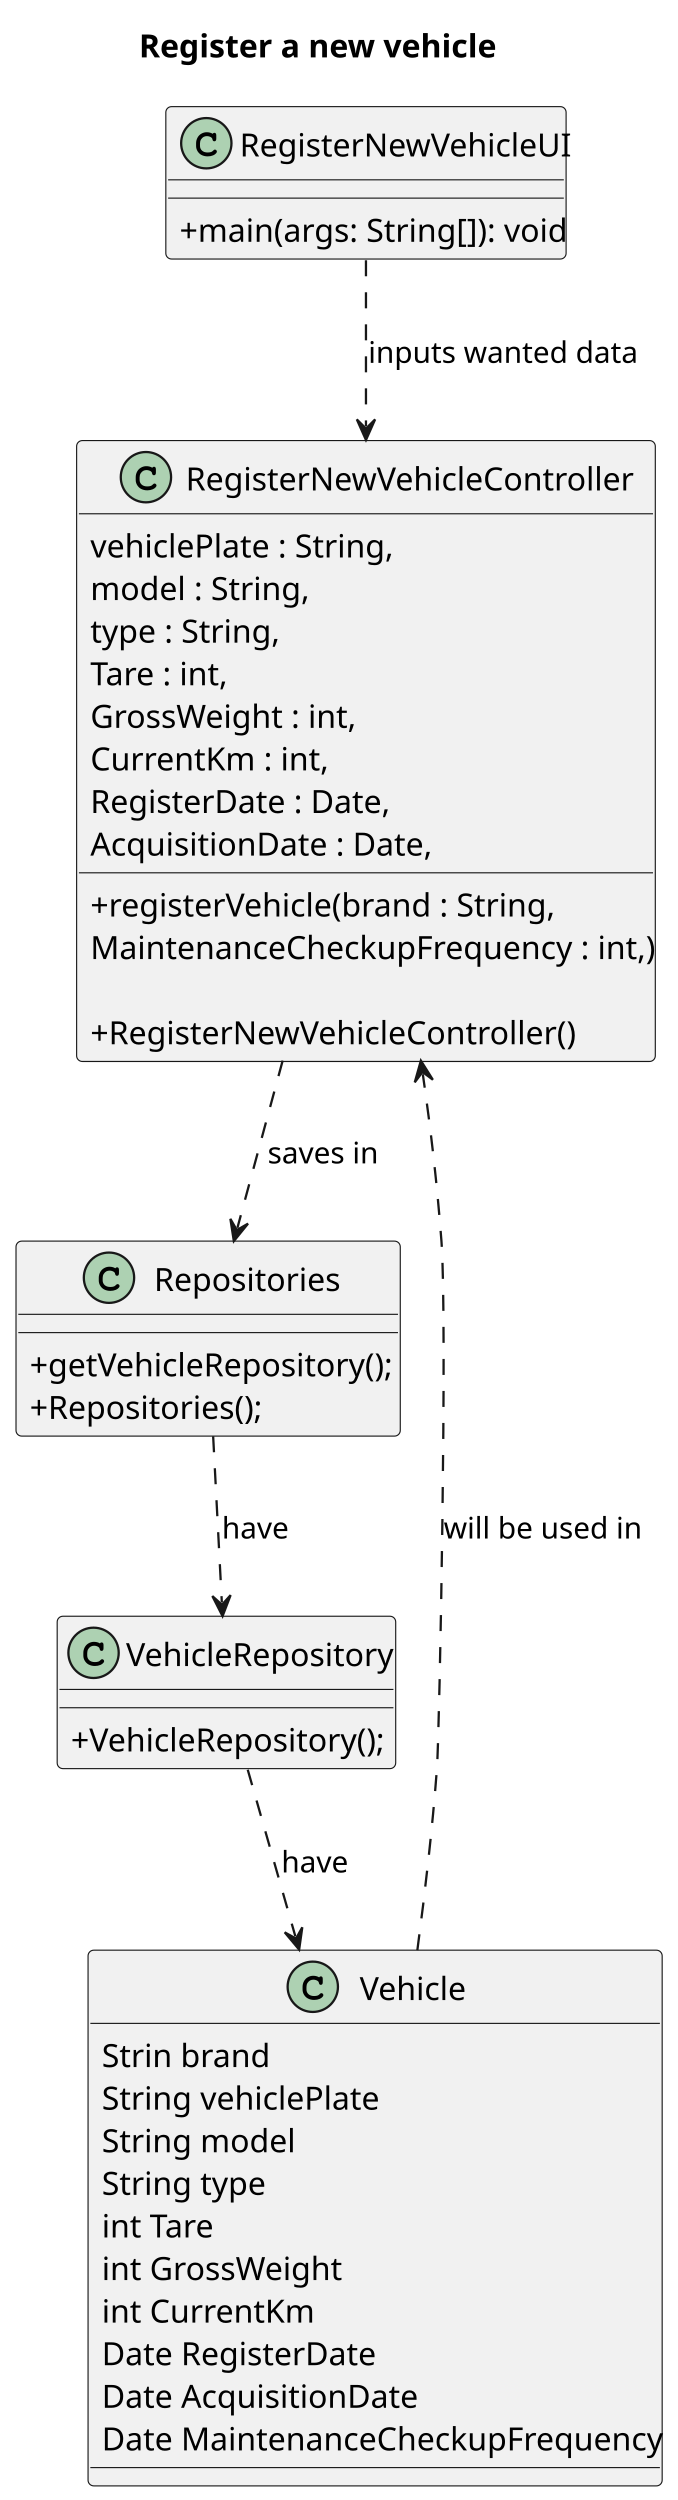
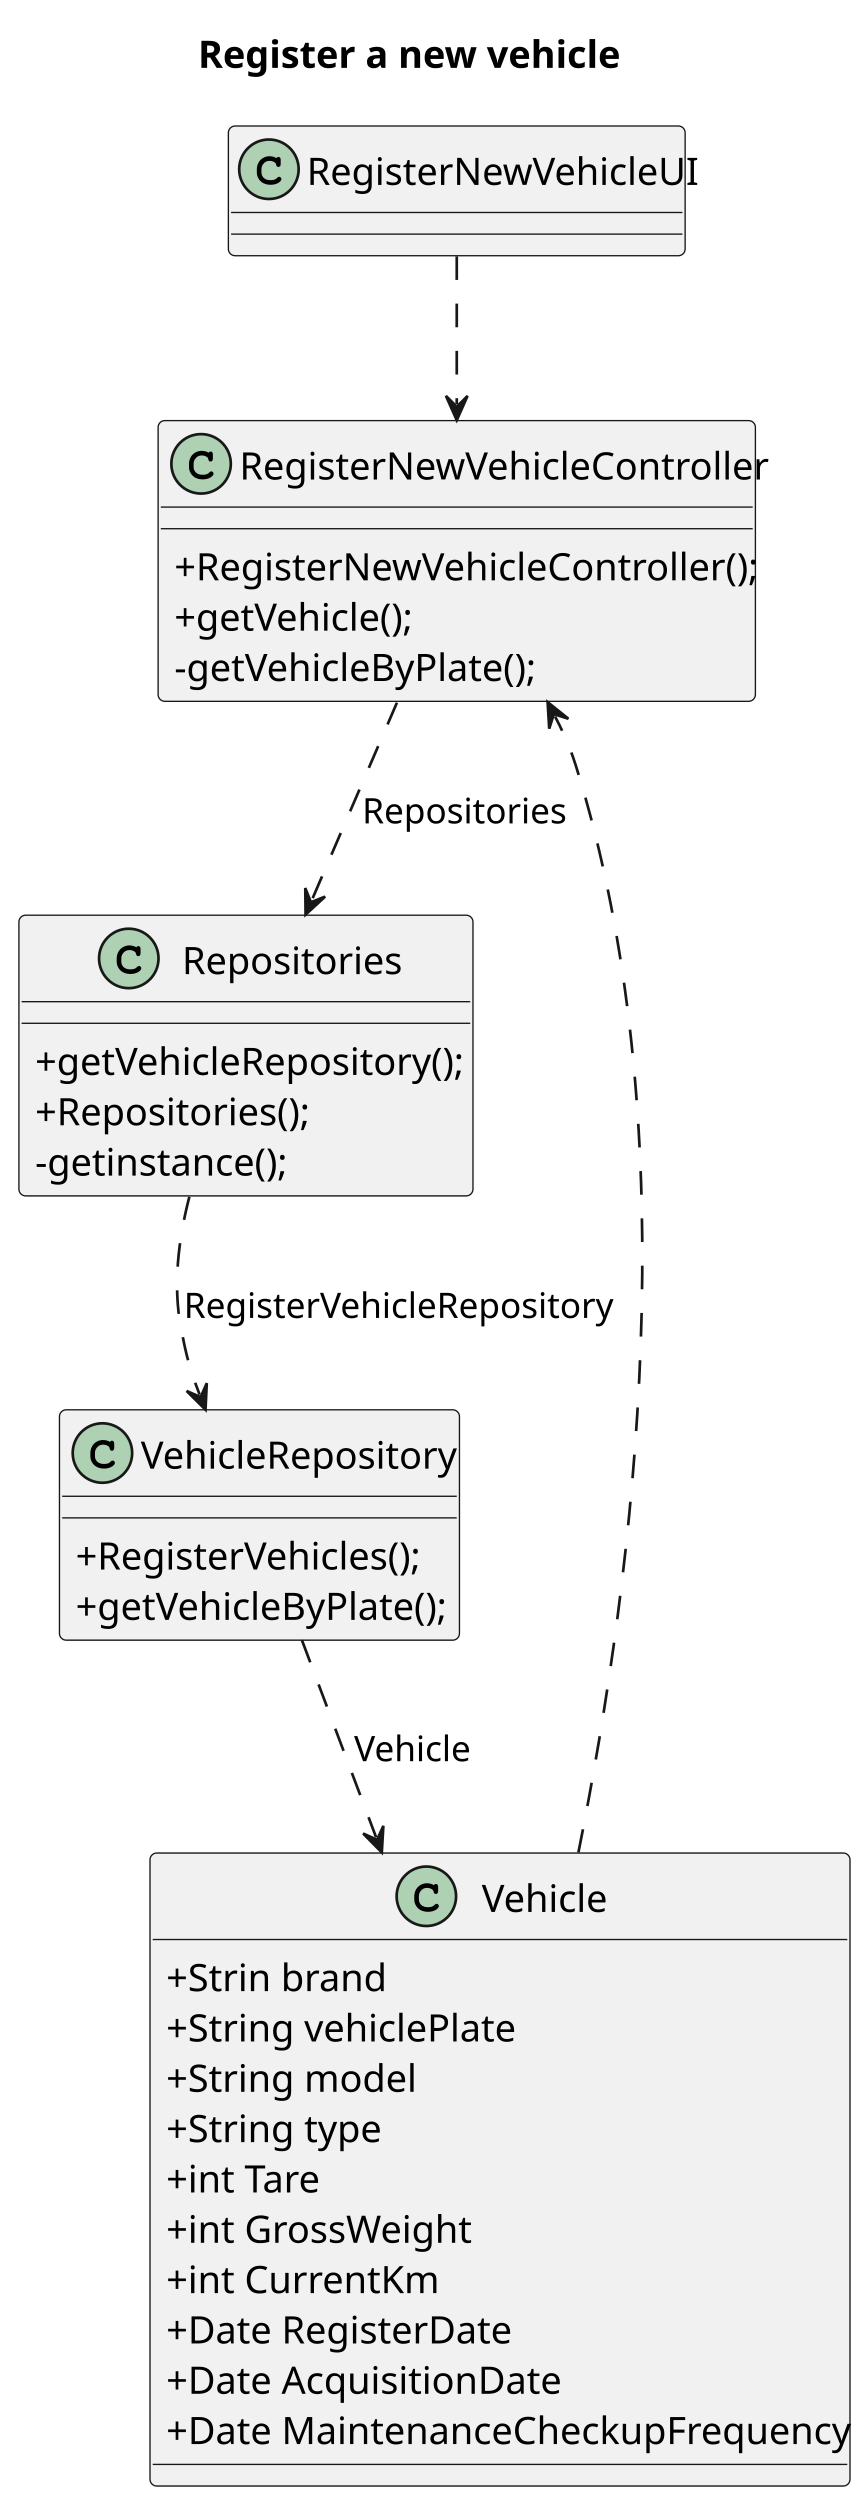
- <svg xmlns="http://www.w3.org/2000/svg" contentStyleType="text/css" height="1093px" preserveAspectRatio="none" style="width:296px;height:1093px;background:#FFFFFF;" version="1.1" viewBox="0 0 296 1093" width="296px" zoomAndPan="magnify">
+ <svg xmlns="http://www.w3.org/2000/svg" contentStyleType="text/css" height="740.8px" preserveAspectRatio="none" style="width:256px;height:740px;background:#FFFFFF;" version="1.1" viewBox="0 0 256 740" width="256.8px" zoomAndPan="magnify">
  <defs />
  <g>
-     <text fill="#000000" font-family="sans-serif" font-size="14" font-weight="bold" lengthAdjust="spacing" textLength="161" x="60.75" y="25.107">Register a new vehicle</text>
+     <text fill="#000000" font-family="sans-serif" font-size="11.2" font-weight="bold" lengthAdjust="spacing" textLength="128.8" x="58.6" y="20.086">Register a new vehicle</text>
    <g id="elem_RegisterNewVehicleController">
-       <rect codeLine="6" fill="#F1F1F1" height="271.453" id="RegisterNewVehicleController" rx="2.5" ry="2.5" style="stroke:#181818;stroke-width:0.5;" width="253" x="33.5" y="192.621" />
-       <ellipse cx="63.8" cy="208.621" fill="#ADD1B2" rx="11" ry="11" style="stroke:#181818;stroke-width:1.0;" />
-       <path d="M66.566,204.496 Q66.722,204.277 66.909,204.168 Q67.097,204.059 67.316,204.059 Q67.691,204.059 67.925,204.324 Q68.159,204.574 68.159,205.184 L68.159,206.637 Q68.159,207.246 67.925,207.512 Q67.691,207.777 67.316,207.777 Q66.972,207.777 66.769,207.574 Q66.566,207.387 66.456,206.871 Q66.409,206.512 66.222,206.324 Q65.894,205.949 65.284,205.731 Q64.675,205.512 64.05,205.512 Q63.284,205.512 62.644,205.84 Q62.019,206.168 61.519,206.918 Q61.034,207.668 61.034,208.699 L61.034,209.793 Q61.034,211.027 61.925,211.856 Q62.816,212.668 64.409,212.668 Q65.347,212.668 66.003,212.418 Q66.394,212.262 66.816,211.824 Q67.081,211.559 67.222,211.481 Q67.378,211.402 67.581,211.402 Q67.909,211.402 68.159,211.668 Q68.425,211.918 68.425,212.262 Q68.425,212.606 68.081,213.012 Q67.581,213.59 66.784,213.918 Q65.706,214.371 64.409,214.371 Q62.894,214.371 61.691,213.746 Q60.706,213.246 60.019,212.184 Q59.331,211.106 59.331,209.824 L59.331,208.668 Q59.331,207.34 59.941,206.199 Q60.566,205.043 61.659,204.434 Q62.753,203.809 63.987,203.809 Q64.722,203.809 65.362,203.981 Q66.019,204.137 66.566,204.496 Z " fill="#000000" />
-       <text fill="#000000" font-family="sans-serif" font-size="14" lengthAdjust="spacing" textLength="187" x="81.2" y="214.418">RegisterNewVehicleController</text>
-       <line style="stroke:#181818;stroke-width:0.5;" x1="34.5" x2="285.5" y1="224.621" y2="224.621" />
-       <text fill="#000000" font-family="sans-serif" font-size="14" lengthAdjust="spacing" textLength="129" x="39.5" y="243.728">vehiclePlate : String,</text>
-       <text fill="#000000" font-family="sans-serif" font-size="14" lengthAdjust="spacing" textLength="91" x="39.5" y="262.35">model : String,</text>
-       <text fill="#000000" font-family="sans-serif" font-size="14" lengthAdjust="spacing" textLength="80" x="39.5" y="280.971">type : String,</text>
-       <text fill="#000000" font-family="sans-serif" font-size="14" lengthAdjust="spacing" textLength="61" x="39.5" y="299.592">Tare : int,</text>
-       <text fill="#000000" font-family="sans-serif" font-size="14" lengthAdjust="spacing" textLength="113" x="39.5" y="318.213">GrossWeight : int,</text>
-       <text fill="#000000" font-family="sans-serif" font-size="14" lengthAdjust="spacing" textLength="99" x="39.5" y="336.834">CurrentKm : int,</text>
-       <text fill="#000000" font-family="sans-serif" font-size="14" lengthAdjust="spacing" textLength="129" x="39.5" y="355.455">RegisterDate : Date,</text>
-       <text fill="#000000" font-family="sans-serif" font-size="14" lengthAdjust="spacing" textLength="144" x="39.5" y="374.076">AcquisitionDate : Date,</text>
-       <line style="stroke:#181818;stroke-width:0.5;" x1="34.5" x2="285.5" y1="381.59" y2="381.59" />
-       <text fill="#000000" font-family="sans-serif" font-size="14" lengthAdjust="spacing" textLength="197" x="39.5" y="400.697">+registerVehicle(brand : String,</text>
-       <text fill="#000000" font-family="sans-serif" font-size="14" lengthAdjust="spacing" textLength="241" x="39.5" y="419.318">MaintenanceCheckupFrequency : int,)</text>
-       <text fill="#000000" font-family="sans-serif" font-size="14" lengthAdjust="spacing" textLength="4" x="39.5" y="437.94"> </text>
-       <text fill="#000000" font-family="sans-serif" font-size="14" lengthAdjust="spacing" textLength="205" x="39.5" y="456.56">+RegisterNewVehicleController()</text>
+       <rect codeLine="6" fill="#F1F1F1" height="83.091" id="RegisterNewVehicleController" rx="2" ry="2" style="stroke:#181818;stroke-width:0.4;" width="176.8" x="46.8" y="124.497" />
+       <ellipse cx="59.52" cy="137.297" fill="#ADD1B2" rx="8.8" ry="8.8" style="stroke:#181818;stroke-width:0.8;" />
+       <path d="M61.733,133.997 Q61.858,133.822 62.008,133.734 Q62.157,133.647 62.333,133.647 Q62.633,133.647 62.82,133.859 Q63.008,134.059 63.008,134.547 L63.008,135.709 Q63.008,136.197 62.82,136.409 Q62.633,136.622 62.333,136.622 Q62.057,136.622 61.895,136.459 Q61.733,136.309 61.645,135.897 Q61.608,135.609 61.458,135.459 Q61.195,135.159 60.708,134.984 Q60.22,134.809 59.72,134.809 Q59.108,134.809 58.595,135.072 Q58.095,135.334 57.695,135.934 Q57.307,136.534 57.307,137.359 L57.307,138.234 Q57.307,139.222 58.02,139.884 Q58.733,140.534 60.008,140.534 Q60.758,140.534 61.282,140.334 Q61.595,140.209 61.932,139.859 Q62.145,139.647 62.258,139.584 Q62.383,139.522 62.545,139.522 Q62.807,139.522 63.008,139.734 Q63.22,139.934 63.22,140.209 Q63.22,140.484 62.945,140.809 Q62.545,141.272 61.907,141.534 Q61.045,141.897 60.008,141.897 Q58.795,141.897 57.833,141.397 Q57.045,140.997 56.495,140.147 Q55.945,139.284 55.945,138.259 L55.945,137.334 Q55.945,136.272 56.432,135.359 Q56.932,134.434 57.807,133.947 Q58.682,133.447 59.67,133.447 Q60.258,133.447 60.77,133.584 Q61.295,133.709 61.733,133.997 Z " fill="#000000" />
+       <text fill="#000000" font-family="sans-serif" font-size="11.2" lengthAdjust="spacing" textLength="149.6" x="70.88" y="141.934">RegisterNewVehicleController</text>
+       <line style="stroke:#181818;stroke-width:0.4;" x1="47.6" x2="222.8" y1="150.097" y2="150.097" />
+       <line style="stroke:#181818;stroke-width:0.4;" x1="47.6" x2="222.8" y1="156.497" y2="156.497" />
+       <text fill="#000000" font-family="sans-serif" font-size="11.2" lengthAdjust="spacing" textLength="167.2" x="51.6" y="171.783">+RegisterNewVehicleController();</text>
+       <text fill="#000000" font-family="sans-serif" font-size="11.2" lengthAdjust="spacing" textLength="70.4" x="51.6" y="186.68">+getVehicle();</text>
+       <text fill="#000000" font-family="sans-serif" font-size="11.2" lengthAdjust="spacing" textLength="106.4" x="51.6" y="201.577">-getVehicleByPlate();</text>
    </g>
    <g id="elem_RegisterNewVehicleUI">
-       <rect codeLine="21" fill="#F1F1F1" height="66.621" id="RegisterNewVehicleUI" rx="2.5" ry="2.5" style="stroke:#181818;stroke-width:0.5;" width="175" x="72.5" y="46.621" />
-       <ellipse cx="90.2" cy="62.621" fill="#ADD1B2" rx="11" ry="11" style="stroke:#181818;stroke-width:1.0;" />
-       <path d="M92.966,58.496 Q93.122,58.277 93.309,58.168 Q93.497,58.059 93.716,58.059 Q94.091,58.059 94.325,58.324 Q94.559,58.574 94.559,59.184 L94.559,60.637 Q94.559,61.246 94.325,61.512 Q94.091,61.777 93.716,61.777 Q93.372,61.777 93.169,61.574 Q92.966,61.387 92.856,60.871 Q92.809,60.512 92.622,60.324 Q92.294,59.949 91.684,59.73 Q91.075,59.512 90.45,59.512 Q89.684,59.512 89.044,59.84 Q88.419,60.168 87.919,60.918 Q87.434,61.668 87.434,62.699 L87.434,63.793 Q87.434,65.027 88.325,65.856 Q89.216,66.668 90.809,66.668 Q91.747,66.668 92.403,66.418 Q92.794,66.262 93.216,65.824 Q93.481,65.559 93.622,65.481 Q93.778,65.402 93.981,65.402 Q94.309,65.402 94.559,65.668 Q94.825,65.918 94.825,66.262 Q94.825,66.606 94.481,67.012 Q93.981,67.59 93.184,67.918 Q92.106,68.371 90.809,68.371 Q89.294,68.371 88.091,67.746 Q87.106,67.246 86.419,66.184 Q85.731,65.106 85.731,63.824 L85.731,62.668 Q85.731,61.34 86.341,60.199 Q86.966,59.043 88.059,58.434 Q89.153,57.809 90.388,57.809 Q91.122,57.809 91.763,57.98 Q92.419,58.137 92.966,58.496 Z " fill="#000000" />
-       <text fill="#000000" font-family="sans-serif" font-size="14" lengthAdjust="spacing" textLength="137" x="104.8" y="68.418">RegisterNewVehicleUI</text>
-       <line style="stroke:#181818;stroke-width:0.5;" x1="73.5" x2="246.5" y1="78.621" y2="78.621" />
-       <line style="stroke:#181818;stroke-width:0.5;" x1="73.5" x2="246.5" y1="86.621" y2="86.621" />
-       <text fill="#000000" font-family="sans-serif" font-size="14" lengthAdjust="spacing" textLength="163" x="78.5" y="105.728">+main(args: String[]): void</text>
+       <rect codeLine="14" fill="#F1F1F1" height="38.4" id="RegisterNewVehicleUI" rx="2" ry="2" style="stroke:#181818;stroke-width:0.4;" width="135.2" x="67.6" y="37.297" />
+       <ellipse cx="79.6" cy="50.097" fill="#ADD1B2" rx="8.8" ry="8.8" style="stroke:#181818;stroke-width:0.8;" />
+       <path d="M81.812,46.797 Q81.938,46.622 82.088,46.534 Q82.237,46.447 82.412,46.447 Q82.713,46.447 82.9,46.659 Q83.088,46.859 83.088,47.347 L83.088,48.509 Q83.088,48.997 82.9,49.209 Q82.713,49.422 82.412,49.422 Q82.138,49.422 81.975,49.259 Q81.812,49.109 81.725,48.697 Q81.688,48.409 81.537,48.259 Q81.275,47.959 80.787,47.784 Q80.3,47.609 79.8,47.609 Q79.188,47.609 78.675,47.872 Q78.175,48.134 77.775,48.734 Q77.388,49.334 77.388,50.159 L77.388,51.034 Q77.388,52.022 78.1,52.684 Q78.812,53.334 80.088,53.334 Q80.838,53.334 81.362,53.134 Q81.675,53.009 82.013,52.659 Q82.225,52.447 82.338,52.384 Q82.463,52.322 82.625,52.322 Q82.888,52.322 83.088,52.534 Q83.3,52.734 83.3,53.009 Q83.3,53.284 83.025,53.609 Q82.625,54.072 81.987,54.334 Q81.125,54.697 80.088,54.697 Q78.875,54.697 77.912,54.197 Q77.125,53.797 76.575,52.947 Q76.025,52.084 76.025,51.059 L76.025,50.134 Q76.025,49.072 76.513,48.159 Q77.013,47.234 77.888,46.747 Q78.763,46.247 79.75,46.247 Q80.338,46.247 80.85,46.384 Q81.375,46.509 81.812,46.797 Z " fill="#000000" />
+       <text fill="#000000" font-family="sans-serif" font-size="11.2" lengthAdjust="spacing" textLength="109.6" x="90.8" y="54.734">RegisterNewVehicleUI</text>
+       <line style="stroke:#181818;stroke-width:0.4;" x1="68.4" x2="202" y1="62.897" y2="62.897" />
+       <line style="stroke:#181818;stroke-width:0.4;" x1="68.4" x2="202" y1="69.297" y2="69.297" />
    </g>
    <g id="elem_Repositories">
-       <rect codeLine="25" fill="#F1F1F1" height="85.242" id="Repositories" rx="2.5" ry="2.5" style="stroke:#181818;stroke-width:0.5;" width="168" x="7" y="542.621" />
-       <ellipse cx="47.65" cy="558.621" fill="#ADD1B2" rx="11" ry="11" style="stroke:#181818;stroke-width:1.0;" />
-       <path d="M50.416,554.496 Q50.572,554.277 50.759,554.168 Q50.947,554.059 51.166,554.059 Q51.541,554.059 51.775,554.324 Q52.009,554.574 52.009,555.184 L52.009,556.637 Q52.009,557.246 51.775,557.512 Q51.541,557.777 51.166,557.777 Q50.822,557.777 50.619,557.574 Q50.416,557.387 50.306,556.871 Q50.259,556.512 50.072,556.324 Q49.744,555.949 49.134,555.731 Q48.525,555.512 47.9,555.512 Q47.134,555.512 46.494,555.84 Q45.869,556.168 45.369,556.918 Q44.884,557.668 44.884,558.699 L44.884,559.793 Q44.884,561.027 45.775,561.856 Q46.666,562.668 48.259,562.668 Q49.197,562.668 49.853,562.418 Q50.244,562.262 50.666,561.824 Q50.931,561.559 51.072,561.481 Q51.228,561.402 51.431,561.402 Q51.759,561.402 52.009,561.668 Q52.275,561.918 52.275,562.262 Q52.275,562.606 51.931,563.012 Q51.431,563.59 50.634,563.918 Q49.556,564.371 48.259,564.371 Q46.744,564.371 45.541,563.746 Q44.556,563.246 43.869,562.184 Q43.181,561.106 43.181,559.824 L43.181,558.668 Q43.181,557.34 43.791,556.199 Q44.416,555.043 45.509,554.434 Q46.603,553.809 47.837,553.809 Q48.572,553.809 49.212,553.981 Q49.869,554.137 50.416,554.496 Z " fill="#000000" />
-       <text fill="#000000" font-family="sans-serif" font-size="14" lengthAdjust="spacing" textLength="79" x="67.35" y="564.418">Repositories</text>
-       <line style="stroke:#181818;stroke-width:0.5;" x1="8" x2="174" y1="574.621" y2="574.621" />
-       <line style="stroke:#181818;stroke-width:0.5;" x1="8" x2="174" y1="582.621" y2="582.621" />
-       <text fill="#000000" font-family="sans-serif" font-size="14" lengthAdjust="spacing" textLength="156" x="13" y="601.729">+getVehicleRepository();</text>
-       <text fill="#000000" font-family="sans-serif" font-size="14" lengthAdjust="spacing" textLength="101" x="13" y="620.35">+Repositories();</text>
+       <rect codeLine="18" fill="#F1F1F1" height="83.091" id="Repositories" rx="2" ry="2" style="stroke:#181818;stroke-width:0.4;" width="134.4" x="5.6" y="270.897" />
+       <ellipse cx="38.12" cy="283.697" fill="#ADD1B2" rx="8.8" ry="8.8" style="stroke:#181818;stroke-width:0.8;" />
+       <path d="M40.333,280.397 Q40.458,280.222 40.608,280.134 Q40.758,280.047 40.932,280.047 Q41.233,280.047 41.42,280.259 Q41.608,280.459 41.608,280.947 L41.608,282.109 Q41.608,282.597 41.42,282.809 Q41.233,283.022 40.932,283.022 Q40.657,283.022 40.495,282.859 Q40.333,282.709 40.245,282.297 Q40.208,282.009 40.057,281.859 Q39.795,281.559 39.307,281.384 Q38.82,281.209 38.32,281.209 Q37.708,281.209 37.195,281.472 Q36.695,281.734 36.295,282.334 Q35.907,282.934 35.907,283.759 L35.907,284.634 Q35.907,285.622 36.62,286.284 Q37.333,286.934 38.608,286.934 Q39.358,286.934 39.883,286.734 Q40.195,286.609 40.532,286.259 Q40.745,286.047 40.858,285.984 Q40.983,285.922 41.145,285.922 Q41.407,285.922 41.608,286.134 Q41.82,286.334 41.82,286.609 Q41.82,286.884 41.545,287.209 Q41.145,287.672 40.508,287.934 Q39.645,288.297 38.608,288.297 Q37.395,288.297 36.432,287.797 Q35.645,287.397 35.095,286.547 Q34.545,285.684 34.545,284.659 L34.545,283.734 Q34.545,282.672 35.032,281.759 Q35.532,280.834 36.407,280.347 Q37.282,279.847 38.27,279.847 Q38.858,279.847 39.37,279.984 Q39.895,280.109 40.333,280.397 Z " fill="#000000" />
+       <text fill="#000000" font-family="sans-serif" font-size="11.2" lengthAdjust="spacing" textLength="63.2" x="53.88" y="288.334">Repositories</text>
+       <line style="stroke:#181818;stroke-width:0.4;" x1="6.4" x2="139.2" y1="296.497" y2="296.497" />
+       <line style="stroke:#181818;stroke-width:0.4;" x1="6.4" x2="139.2" y1="302.897" y2="302.897" />
+       <text fill="#000000" font-family="sans-serif" font-size="11.2" lengthAdjust="spacing" textLength="124.8" x="10.4" y="318.183">+getVehicleRepository();</text>
+       <text fill="#000000" font-family="sans-serif" font-size="11.2" lengthAdjust="spacing" textLength="80.8" x="10.4" y="333.08">+Repositories();</text>
+       <text fill="#000000" font-family="sans-serif" font-size="11.2" lengthAdjust="spacing" textLength="73.6" x="10.4" y="347.977">-getinstance();</text>
    </g>
    <g id="elem_VehicleRepository">
-       <rect codeLine="30" fill="#F1F1F1" height="66.621" id="VehicleRepository" rx="2.5" ry="2.5" style="stroke:#181818;stroke-width:0.5;" width="148" x="25" y="706.621" />
-       <ellipse cx="40.9" cy="722.621" fill="#ADD1B2" rx="11" ry="11" style="stroke:#181818;stroke-width:1.0;" />
-       <path d="M43.666,718.496 Q43.822,718.277 44.009,718.168 Q44.197,718.059 44.416,718.059 Q44.791,718.059 45.025,718.324 Q45.259,718.574 45.259,719.184 L45.259,720.637 Q45.259,721.246 45.025,721.512 Q44.791,721.777 44.416,721.777 Q44.072,721.777 43.869,721.574 Q43.666,721.387 43.556,720.871 Q43.509,720.512 43.322,720.324 Q42.994,719.949 42.384,719.731 Q41.775,719.512 41.15,719.512 Q40.384,719.512 39.744,719.84 Q39.119,720.168 38.619,720.918 Q38.134,721.668 38.134,722.699 L38.134,723.793 Q38.134,725.027 39.025,725.856 Q39.916,726.668 41.509,726.668 Q42.447,726.668 43.103,726.418 Q43.494,726.262 43.916,725.824 Q44.181,725.559 44.322,725.481 Q44.478,725.402 44.681,725.402 Q45.009,725.402 45.259,725.668 Q45.525,725.918 45.525,726.262 Q45.525,726.606 45.181,727.012 Q44.681,727.59 43.884,727.918 Q42.806,728.371 41.509,728.371 Q39.994,728.371 38.791,727.746 Q37.806,727.246 37.119,726.184 Q36.431,725.106 36.431,723.824 L36.431,722.668 Q36.431,721.34 37.041,720.199 Q37.666,719.043 38.759,718.434 Q39.853,717.809 41.087,717.809 Q41.822,717.809 42.462,717.981 Q43.119,718.137 43.666,718.496 Z " fill="#000000" />
-       <text fill="#000000" font-family="sans-serif" font-size="14" lengthAdjust="spacing" textLength="114" x="55.1" y="728.418">VehicleRepository</text>
-       <line style="stroke:#181818;stroke-width:0.5;" x1="26" x2="172" y1="738.621" y2="738.621" />
-       <line style="stroke:#181818;stroke-width:0.5;" x1="26" x2="172" y1="746.621" y2="746.621" />
-       <text fill="#000000" font-family="sans-serif" font-size="14" lengthAdjust="spacing" textLength="136" x="31" y="765.729">+VehicleRepository();</text>
+       <rect codeLine="24" fill="#F1F1F1" height="68.194" id="VehicleRepository" rx="2" ry="2" style="stroke:#181818;stroke-width:0.4;" width="118.4" x="17.6" y="417.297" />
+       <ellipse cx="30.32" cy="430.097" fill="#ADD1B2" rx="8.8" ry="8.8" style="stroke:#181818;stroke-width:0.8;" />
+       <path d="M32.532,426.797 Q32.657,426.622 32.807,426.534 Q32.958,426.447 33.133,426.447 Q33.432,426.447 33.62,426.659 Q33.807,426.859 33.807,427.347 L33.807,428.509 Q33.807,428.997 33.62,429.209 Q33.432,429.422 33.133,429.422 Q32.858,429.422 32.695,429.259 Q32.532,429.109 32.445,428.697 Q32.407,428.409 32.258,428.259 Q31.995,427.959 31.508,427.784 Q31.02,427.609 30.52,427.609 Q29.907,427.609 29.395,427.872 Q28.895,428.134 28.495,428.734 Q28.108,429.334 28.108,430.159 L28.108,431.034 Q28.108,432.022 28.82,432.684 Q29.532,433.334 30.808,433.334 Q31.558,433.334 32.083,433.134 Q32.395,433.009 32.733,432.659 Q32.945,432.447 33.057,432.384 Q33.182,432.322 33.345,432.322 Q33.608,432.322 33.807,432.534 Q34.02,432.734 34.02,433.009 Q34.02,433.284 33.745,433.609 Q33.345,434.072 32.708,434.334 Q31.845,434.697 30.808,434.697 Q29.595,434.697 28.633,434.197 Q27.845,433.797 27.295,432.947 Q26.745,432.084 26.745,431.059 L26.745,430.134 Q26.745,429.072 27.233,428.159 Q27.733,427.234 28.608,426.747 Q29.483,426.247 30.47,426.247 Q31.058,426.247 31.57,426.384 Q32.095,426.509 32.532,426.797 Z " fill="#000000" />
+       <text fill="#000000" font-family="sans-serif" font-size="11.2" lengthAdjust="spacing" textLength="91.2" x="41.68" y="434.734">VehicleRepository</text>
+       <line style="stroke:#181818;stroke-width:0.4;" x1="18.4" x2="135.2" y1="442.897" y2="442.897" />
+       <line style="stroke:#181818;stroke-width:0.4;" x1="18.4" x2="135.2" y1="449.297" y2="449.297" />
+       <text fill="#000000" font-family="sans-serif" font-size="11.2" lengthAdjust="spacing" textLength="102.4" x="22.4" y="464.583">+RegisterVehicles();</text>
+       <text fill="#000000" font-family="sans-serif" font-size="11.2" lengthAdjust="spacing" textLength="108.8" x="22.4" y="479.48">+getVehicleByPlate();</text>
    </g>
    <g id="elem_Vehicle">
-       <rect codeLine="34" fill="#F1F1F1" height="234.211" id="Vehicle" rx="2.5" ry="2.5" style="stroke:#181818;stroke-width:0.5;" width="251" x="38.5" y="852.621" />
-       <ellipse cx="136.75" cy="868.621" fill="#ADD1B2" rx="11" ry="11" style="stroke:#181818;stroke-width:1.0;" />
-       <path d="M139.516,864.496 Q139.672,864.277 139.859,864.168 Q140.047,864.059 140.266,864.059 Q140.641,864.059 140.875,864.324 Q141.109,864.574 141.109,865.184 L141.109,866.637 Q141.109,867.246 140.875,867.512 Q140.641,867.777 140.266,867.777 Q139.922,867.777 139.719,867.574 Q139.516,867.387 139.406,866.871 Q139.359,866.512 139.172,866.324 Q138.844,865.949 138.234,865.731 Q137.625,865.512 137,865.512 Q136.234,865.512 135.594,865.84 Q134.969,866.168 134.469,866.918 Q133.984,867.668 133.984,868.699 L133.984,869.793 Q133.984,871.027 134.875,871.856 Q135.766,872.668 137.359,872.668 Q138.297,872.668 138.953,872.418 Q139.344,872.262 139.766,871.824 Q140.031,871.559 140.172,871.481 Q140.328,871.402 140.531,871.402 Q140.859,871.402 141.109,871.668 Q141.375,871.918 141.375,872.262 Q141.375,872.606 141.031,873.012 Q140.531,873.59 139.734,873.918 Q138.656,874.371 137.359,874.371 Q135.844,874.371 134.641,873.746 Q133.656,873.246 132.969,872.184 Q132.281,871.106 132.281,869.824 L132.281,868.668 Q132.281,867.34 132.891,866.199 Q133.516,865.043 134.609,864.434 Q135.703,863.809 136.938,863.809 Q137.672,863.809 138.312,863.981 Q138.969,864.137 139.516,864.496 Z " fill="#000000" />
-       <text fill="#000000" font-family="sans-serif" font-size="14" lengthAdjust="spacing" textLength="46" x="157.25" y="874.418">Vehicle</text>
-       <line style="stroke:#181818;stroke-width:0.5;" x1="39.5" x2="288.5" y1="884.621" y2="884.621" />
-       <text fill="#000000" font-family="sans-serif" font-size="14" lengthAdjust="spacing" textLength="70" x="44.5" y="903.729">Strin brand</text>
-       <text fill="#000000" font-family="sans-serif" font-size="14" lengthAdjust="spacing" textLength="117" x="44.5" y="922.35">String vehiclePlate</text>
-       <text fill="#000000" font-family="sans-serif" font-size="14" lengthAdjust="spacing" textLength="79" x="44.5" y="940.971">String model</text>
-       <text fill="#000000" font-family="sans-serif" font-size="14" lengthAdjust="spacing" textLength="68" x="44.5" y="959.592">String type</text>
-       <text fill="#000000" font-family="sans-serif" font-size="14" lengthAdjust="spacing" textLength="49" x="44.5" y="978.213">int Tare</text>
-       <text fill="#000000" font-family="sans-serif" font-size="14" lengthAdjust="spacing" textLength="101" x="44.5" y="996.834">int GrossWeight</text>
-       <text fill="#000000" font-family="sans-serif" font-size="14" lengthAdjust="spacing" textLength="87" x="44.5" y="1015.455">int CurrentKm</text>
-       <text fill="#000000" font-family="sans-serif" font-size="14" lengthAdjust="spacing" textLength="117" x="44.5" y="1034.076">Date RegisterDate</text>
-       <text fill="#000000" font-family="sans-serif" font-size="14" lengthAdjust="spacing" textLength="132" x="44.5" y="1052.697">Date AcquisitionDate</text>
-       <text fill="#000000" font-family="sans-serif" font-size="14" lengthAdjust="spacing" textLength="239" x="44.5" y="1071.318">Date MaintenanceCheckupFrequency</text>
-       <line style="stroke:#181818;stroke-width:0.5;" x1="39.5" x2="288.5" y1="1078.832" y2="1078.832" />
+       <rect codeLine="30" fill="#F1F1F1" height="187.369" id="Vehicle" rx="2" ry="2" style="stroke:#181818;stroke-width:0.4;" width="207.2" x="44.4" y="548.497" />
+       <ellipse cx="126.2" cy="561.297" fill="#ADD1B2" rx="8.8" ry="8.8" style="stroke:#181818;stroke-width:0.8;" />
+       <path d="M128.412,557.997 Q128.537,557.822 128.688,557.734 Q128.838,557.647 129.012,557.647 Q129.312,557.647 129.5,557.859 Q129.688,558.059 129.688,558.547 L129.688,559.709 Q129.688,560.197 129.5,560.409 Q129.312,560.622 129.012,560.622 Q128.738,560.622 128.575,560.459 Q128.412,560.309 128.325,559.897 Q128.287,559.609 128.137,559.459 Q127.875,559.159 127.388,558.984 Q126.9,558.809 126.4,558.809 Q125.787,558.809 125.275,559.072 Q124.775,559.334 124.375,559.934 Q123.987,560.534 123.987,561.359 L123.987,562.234 Q123.987,563.222 124.7,563.884 Q125.412,564.534 126.688,564.534 Q127.438,564.534 127.963,564.334 Q128.275,564.209 128.613,563.859 Q128.825,563.647 128.938,563.584 Q129.062,563.522 129.225,563.522 Q129.488,563.522 129.688,563.734 Q129.9,563.934 129.9,564.209 Q129.9,564.484 129.625,564.809 Q129.225,565.272 128.588,565.534 Q127.725,565.897 126.688,565.897 Q125.475,565.897 124.513,565.397 Q123.725,564.997 123.175,564.147 Q122.625,563.284 122.625,562.259 L122.625,561.334 Q122.625,560.272 123.112,559.359 Q123.612,558.434 124.487,557.947 Q125.362,557.447 126.35,557.447 Q126.938,557.447 127.45,557.584 Q127.975,557.709 128.412,557.997 Z " fill="#000000" />
+       <text fill="#000000" font-family="sans-serif" font-size="11.2" lengthAdjust="spacing" textLength="36.8" x="142.6" y="565.934">Vehicle</text>
+       <line style="stroke:#181818;stroke-width:0.4;" x1="45.2" x2="250.8" y1="574.097" y2="574.097" />
+       <text fill="#000000" font-family="sans-serif" font-size="11.2" lengthAdjust="spacing" textLength="62.4" x="49.2" y="589.383">+Strin brand</text>
+       <text fill="#000000" font-family="sans-serif" font-size="11.2" lengthAdjust="spacing" textLength="100" x="49.2" y="604.28">+String vehiclePlate</text>
+       <text fill="#000000" font-family="sans-serif" font-size="11.2" lengthAdjust="spacing" textLength="69.6" x="49.2" y="619.177">+String model</text>
+       <text fill="#000000" font-family="sans-serif" font-size="11.2" lengthAdjust="spacing" textLength="60.8" x="49.2" y="634.073">+String type</text>
+       <text fill="#000000" font-family="sans-serif" font-size="11.2" lengthAdjust="spacing" textLength="45.6" x="49.2" y="648.97">+int Tare</text>
+       <text fill="#000000" font-family="sans-serif" font-size="11.2" lengthAdjust="spacing" textLength="87.2" x="49.2" y="663.867">+int GrossWeight</text>
+       <text fill="#000000" font-family="sans-serif" font-size="11.2" lengthAdjust="spacing" textLength="76" x="49.2" y="678.764">+int CurrentKm</text>
+       <text fill="#000000" font-family="sans-serif" font-size="11.2" lengthAdjust="spacing" textLength="100" x="49.2" y="693.661">+Date RegisterDate</text>
+       <text fill="#000000" font-family="sans-serif" font-size="11.2" lengthAdjust="spacing" textLength="112" x="49.2" y="708.558">+Date AcquisitionDate</text>
+       <text fill="#000000" font-family="sans-serif" font-size="11.2" lengthAdjust="spacing" textLength="197.6" x="49.2" y="723.455">+Date MaintenanceCheckupFrequency</text>
+       <line style="stroke:#181818;stroke-width:0.4;" x1="45.2" x2="250.8" y1="729.466" y2="729.466" />
    </g>
    <g id="link_RegisterNewVehicleUI_RegisterNewVehicleController">
-       <path codeLine="47" d="M160,113.791 C160,134.571 160,157.021 160,186.361 " fill="none" id="RegisterNewVehicleUI-to-RegisterNewVehicleController" style="stroke:#181818;stroke-width:1.0;stroke-dasharray:7.0,7.0;" />
-       <polygon fill="#181818" points="160,192.361,164,183.361,160,187.361,156,183.361,160,192.361" style="stroke:#181818;stroke-width:1.0;" />
-       <text fill="#000000" font-family="sans-serif" font-size="13" lengthAdjust="spacing" textLength="109" x="161" y="158.649">inputs wanted data</text>
+       <path codeLine="43" d="M135.2,75.865 C135.2,89.193 135.2,102.873 135.2,119.585 " fill="none" id="RegisterNewVehicleUI-to-RegisterNewVehicleController" style="stroke:#181818;stroke-width:0.8;stroke-dasharray:7.0,7.0;" />
+       <polygon fill="#181818" points="135.2,124.385,138.4,117.185,135.2,120.385,132,117.185,135.2,124.385" style="stroke:#181818;stroke-width:0.8;" />
    </g>
    <g id="link_RegisterNewVehicleController_Repositories">
-       <path codeLine="48" d="M123.58,463.711 C115.81,492.451 109.728,514.909 103.797,536.819 " fill="none" id="RegisterNewVehicleController-to-Repositories" style="stroke:#181818;stroke-width:1.0;stroke-dasharray:7.0,7.0;" />
-       <polygon fill="#181818" points="102.23,542.611,108.442,534.969,103.536,537.785,100.72,532.879,102.23,542.611" style="stroke:#181818;stroke-width:1.0;" />
-       <text fill="#000000" font-family="sans-serif" font-size="13" lengthAdjust="spacing" textLength="47" x="117" y="508.649">saves in</text>
+       <path codeLine="44" d="M117.488,208.001 C109.016,227.649 100.812,246.697 92.348,266.329 " fill="none" id="RegisterNewVehicleController-to-Repositories" style="stroke:#181818;stroke-width:0.8;stroke-dasharray:7.0,7.0;" />
+       <polygon fill="#181818" points="90.448,270.737,96.237,265.392,92.032,267.064,90.36,262.858,90.448,270.737" style="stroke:#181818;stroke-width:0.8;" />
+       <text fill="#000000" font-family="sans-serif" font-size="10.4" lengthAdjust="spacing" textLength="57.6" x="107.2" y="243.72">Repositories</text>
    </g>
    <g id="link_Vehicle_RegisterNewVehicleController">
-       <path codeLine="49" d="M182.47,852.611 C185.92,826.681 189.06,799.261 191,773.621 C192.23,757.371 195.57,576.081 193,542.621 C191.03,517.001 188.601,495.75 184.861,469.66 " fill="none" id="Vehicle-to-RegisterNewVehicleController" style="stroke:#181818;stroke-width:1.0;stroke-dasharray:7.0,7.0;" />
-       <polygon fill="#181818" points="184.01,463.721,181.328,473.198,184.72,468.671,189.247,472.062,184.01,463.721" style="stroke:#181818;stroke-width:1.0;" />
-       <text fill="#000000" font-family="sans-serif" font-size="13" lengthAdjust="spacing" textLength="82" x="194" y="672.649">will be used in</text>
+       <path codeLine="45" d="M171.208,548.337 C188.144,463.937 203.208,336.953 172,231.697 C169.608,223.633 168.271,219.751 164.303,212.087 " fill="none" id="Vehicle-to-RegisterNewVehicleController" style="stroke:#181818;stroke-width:0.8;stroke-dasharray:7.0,7.0;" />
+       <polygon fill="#181818" points="162.096,207.825,162.565,215.69,163.935,211.377,168.248,212.747,162.096,207.825" style="stroke:#181818;stroke-width:0.8;" />
    </g>
    <g id="link_Repositories_VehicleRepository">
-       <path codeLine="50" d="M93.19,627.931 C94.48,652.701 95.787,677.639 96.987,700.589 " fill="none" id="Repositories-to-VehicleRepository" style="stroke:#181818;stroke-width:1.0;stroke-dasharray:7.0,7.0;" />
-       <polygon fill="#181818" points="97.3,706.581,100.825,697.385,97.039,701.588,92.835,697.802,97.3,706.581" style="stroke:#181818;stroke-width:1.0;" />
-       <text fill="#000000" font-family="sans-serif" font-size="13" lengthAdjust="spacing" textLength="26" x="97" y="672.649">have</text>
+       <path codeLine="46" d="M56.048,354.257 C52.816,366.745 51.112,380.537 53.6,393.297 C55.16,401.289 56.102,405.103 59.094,412.807 " fill="none" id="Repositories-to-VehicleRepository" style="stroke:#181818;stroke-width:0.8;stroke-dasharray:7.0,7.0;" />
+       <polygon fill="#181818" points="60.832,417.281,61.208,409.411,59.384,413.552,55.242,411.728,60.832,417.281" style="stroke:#181818;stroke-width:0.8;" />
+       <text fill="#000000" font-family="sans-serif" font-size="10.4" lengthAdjust="spacing" textLength="122.4" x="54.4" y="390.12">RegisterVehicleRepository</text>
    </g>
    <g id="link_VehicleRepository_Vehicle">
-       <path codeLine="51" d="M108.31,773.721 C114.32,794.721 120.871,817.672 129.141,846.602 " fill="none" id="VehicleRepository-to-Vehicle" style="stroke:#181818;stroke-width:1.0;stroke-dasharray:7.0,7.0;" />
-       <polygon fill="#181818" points="130.79,852.371,132.162,842.618,129.416,847.564,124.47,844.817,130.79,852.371" style="stroke:#181818;stroke-width:1.0;" />
-       <text fill="#000000" font-family="sans-serif" font-size="13" lengthAdjust="spacing" textLength="26" x="123" y="818.649">have</text>
+       <path codeLine="47" d="M89.368,485.489 C96.016,503.153 102.845,521.309 111.325,543.837 " fill="none" id="VehicleRepository-to-Vehicle" style="stroke:#181818;stroke-width:0.8;stroke-dasharray:7.0,7.0;" />
+       <polygon fill="#181818" points="113.016,548.329,113.474,540.463,111.607,544.585,107.485,542.718,113.016,548.329" style="stroke:#181818;stroke-width:0.8;" />
+       <text fill="#000000" font-family="sans-serif" font-size="10.4" lengthAdjust="spacing" textLength="34.4" x="104.8" y="521.319">Vehicle</text>
    </g>
  </g>
</svg>
